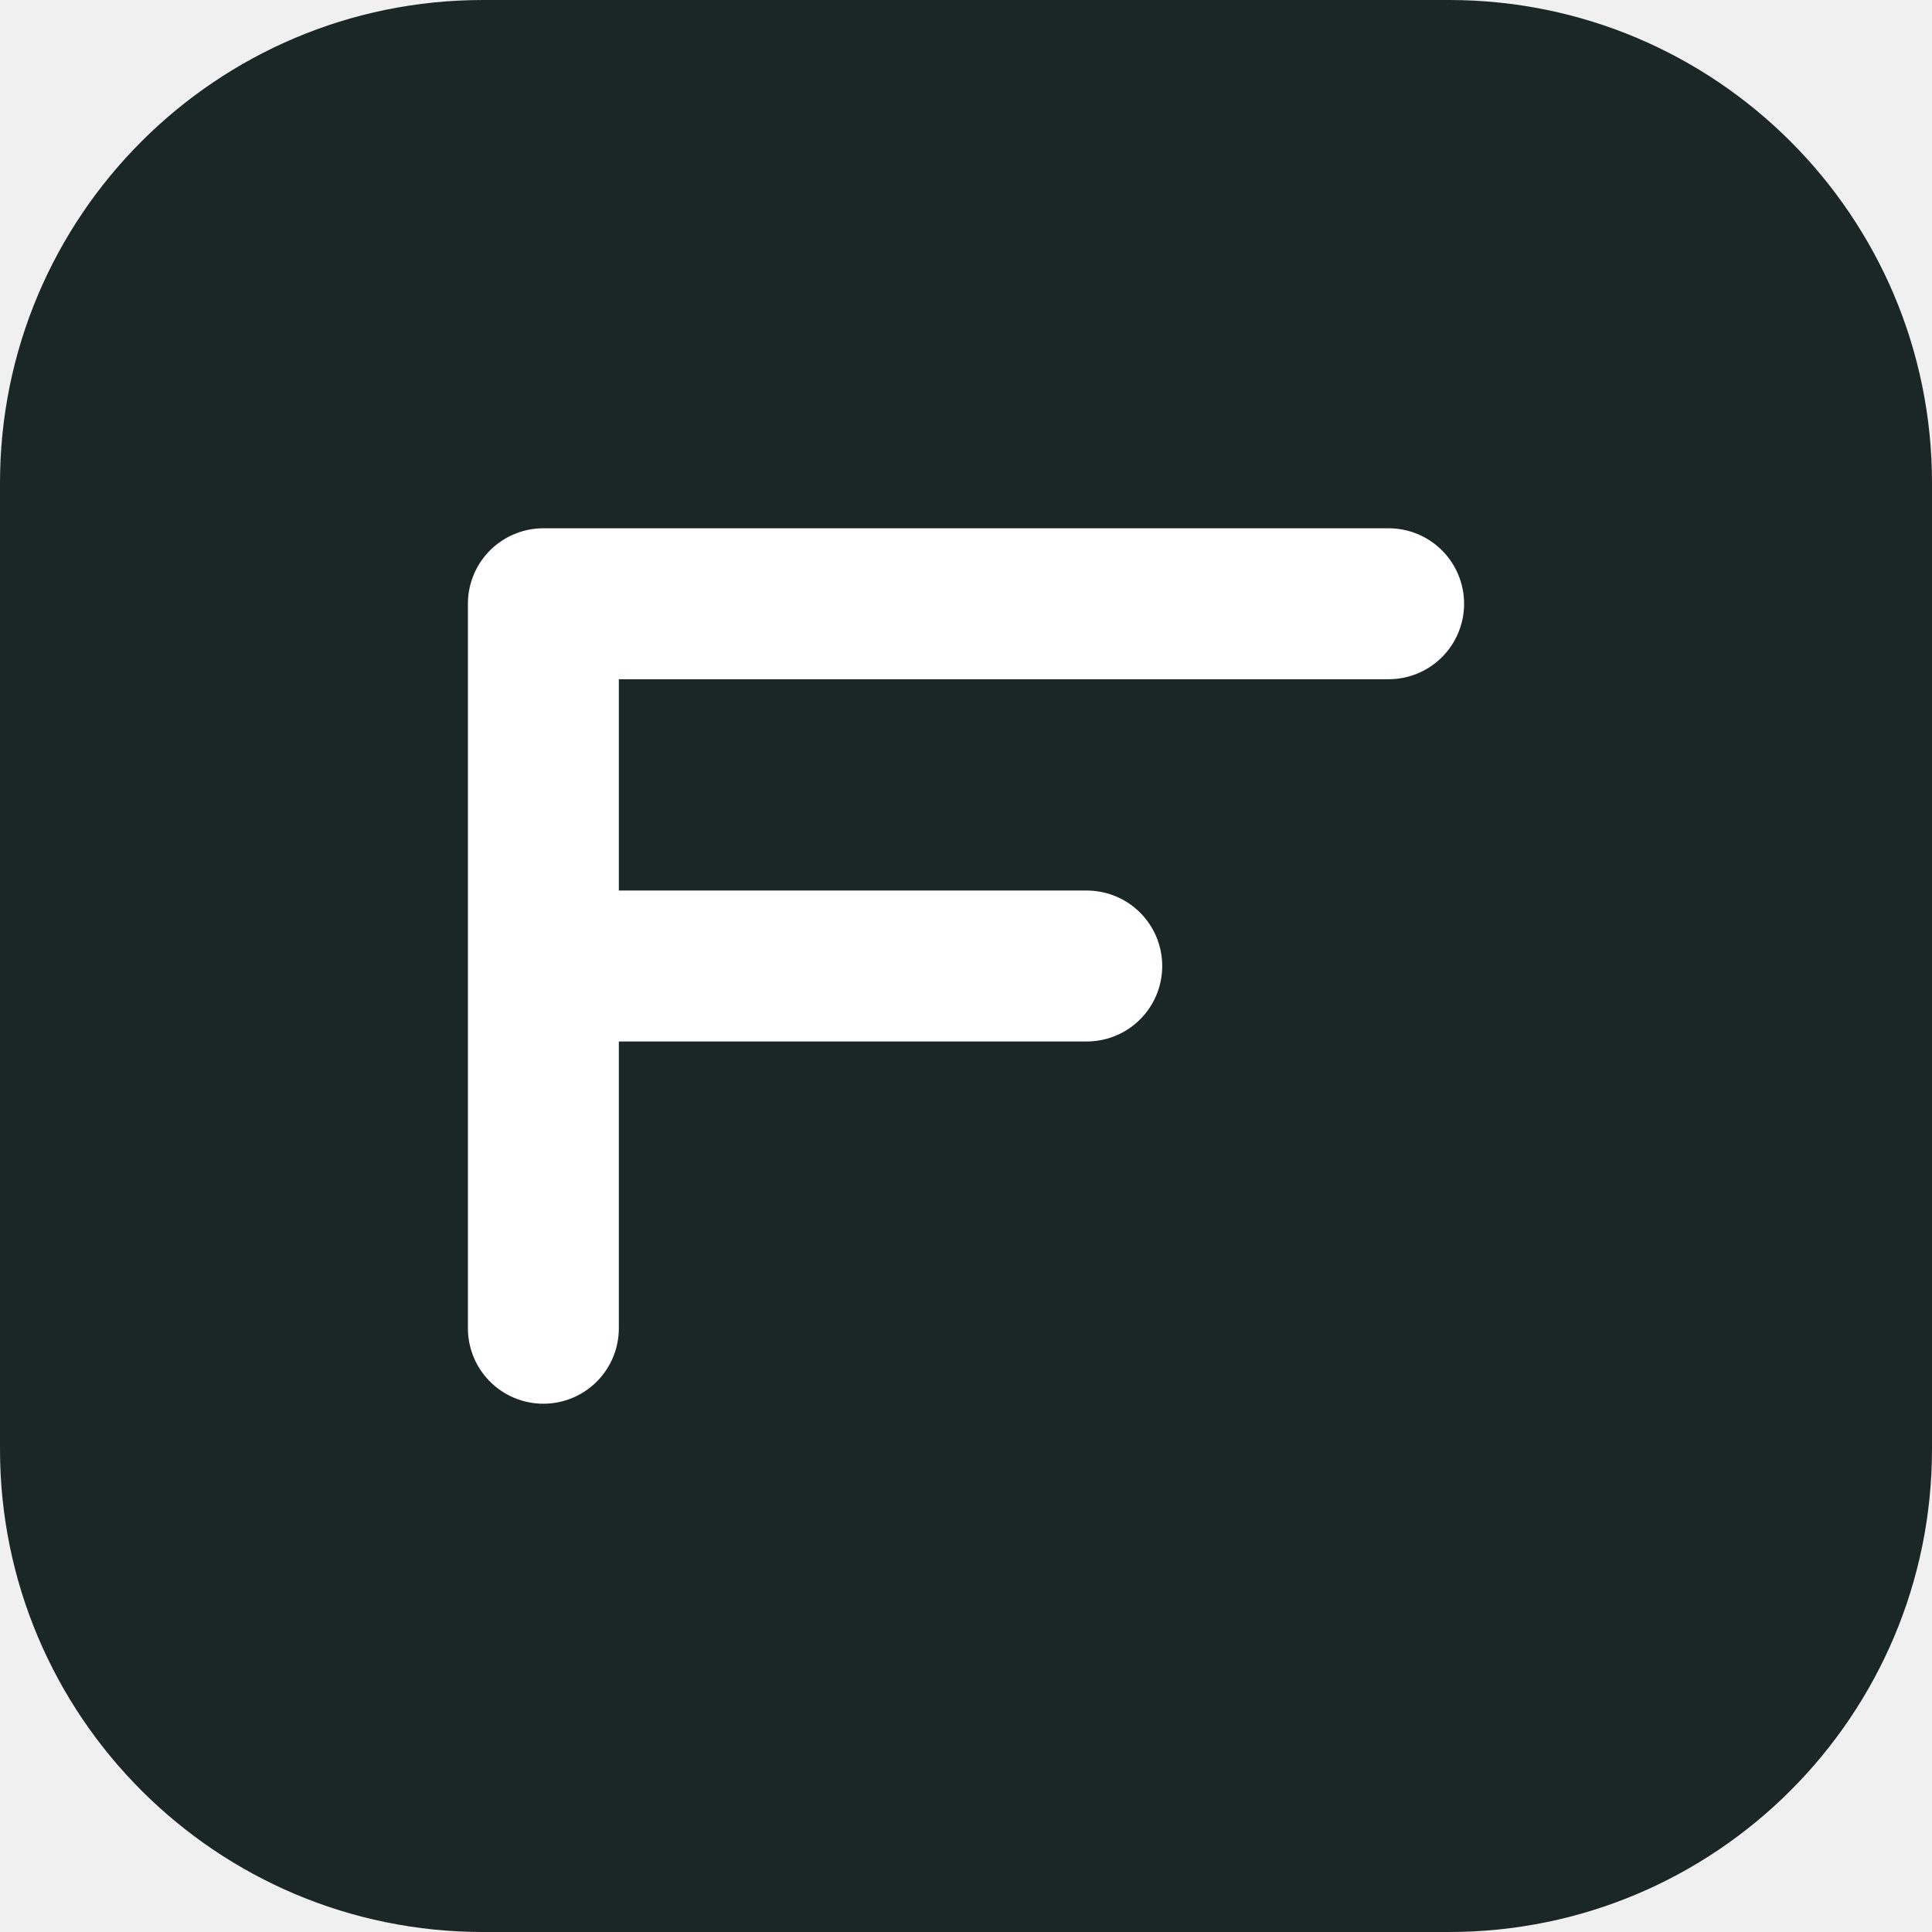
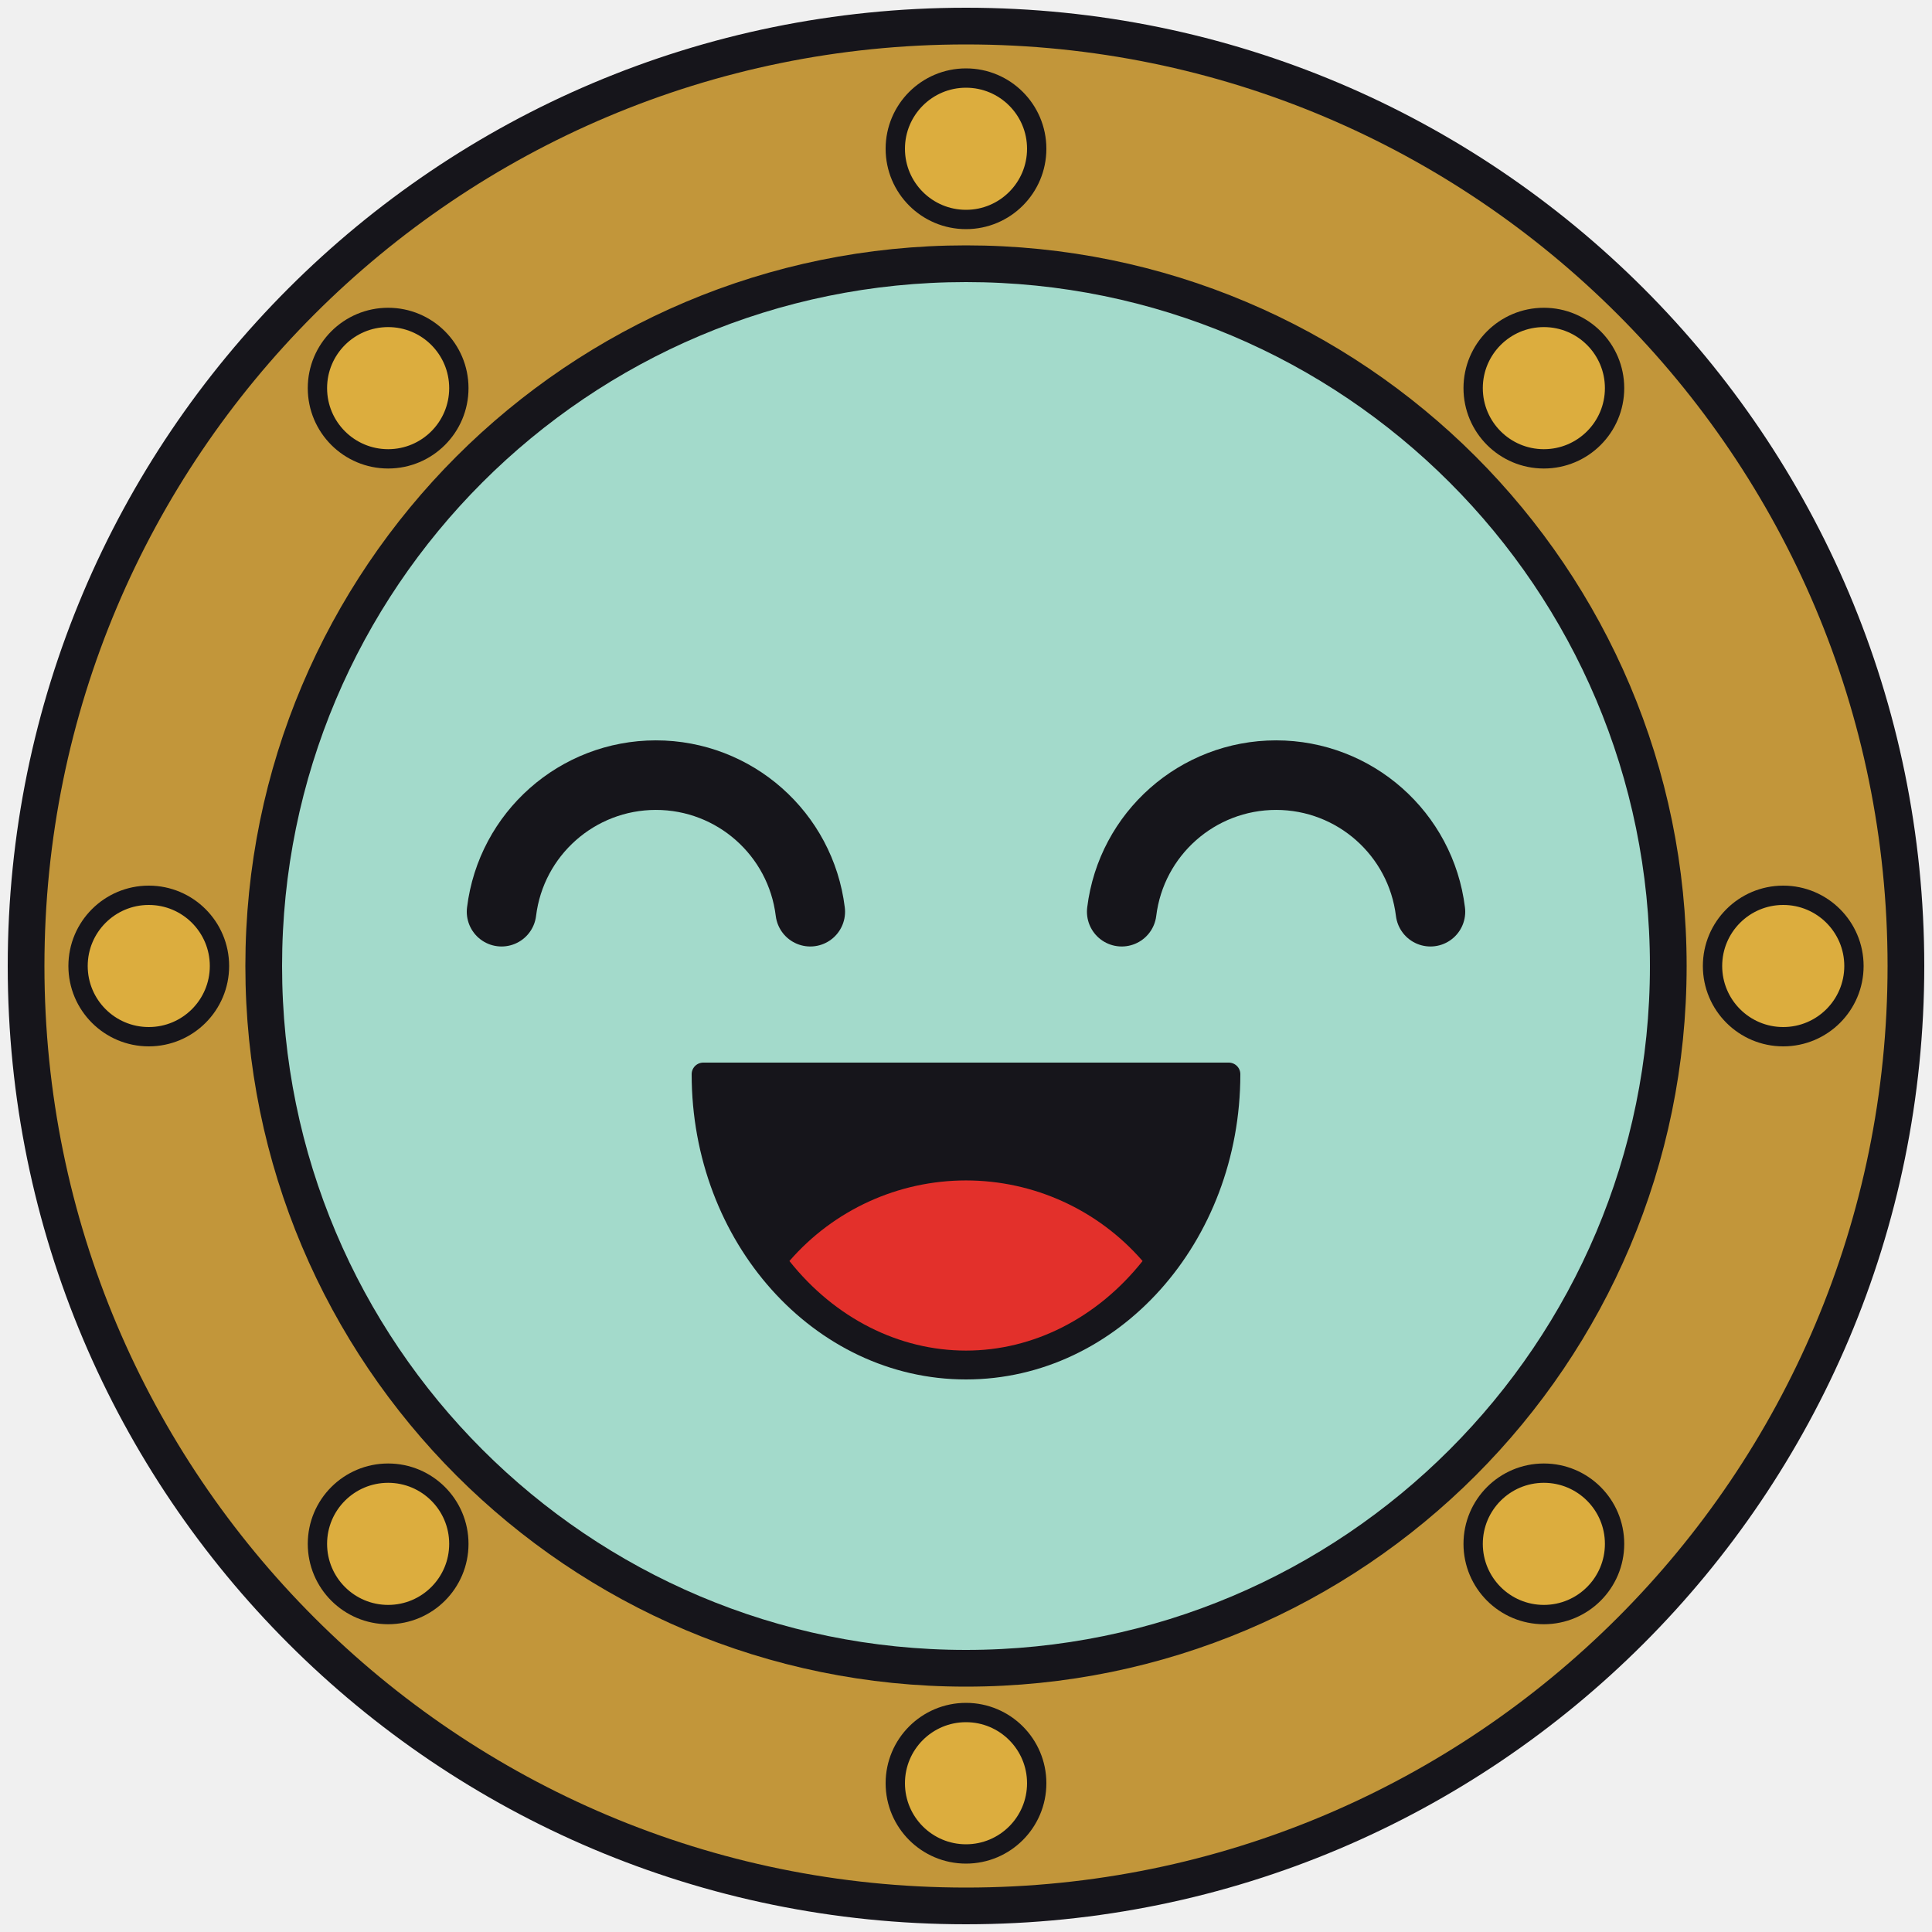
- <svg xmlns="http://www.w3.org/2000/svg" viewBox="0 0 32 32" width="32" height="32">
-   <rect width="32" height="32" rx="8" fill="#1b2724" />
-   <path d="M9 22V10h14M9 16h9" fill="none" stroke="#fff" stroke-width="2.5" stroke-linecap="round" stroke-linejoin="round" />
+ <svg xmlns="http://www.w3.org/2000/svg" viewBox="-500 -500 1000 1000" width="64" height="64">
+   <circle r="486.5" fill="#C2963A" stroke="#16151B" stroke-width="19" />
+   <circle cx="0" cy="-423" r="36.6" fill="#DCAD3E" stroke="#16151B" stroke-width="10" />
+   <circle cx="299.1" cy="-299.1" r="36.6" fill="#DCAD3E" stroke="#16151B" stroke-width="10" />
+   <circle cx="423" cy="0" r="36.6" fill="#DCAD3E" stroke="#16151B" stroke-width="10" />
+   <circle cx="299.1" cy="299.1" r="36.6" fill="#DCAD3E" stroke="#16151B" stroke-width="10" />
+   <circle cx="0" cy="423" r="36.6" fill="#DCAD3E" stroke="#16151B" stroke-width="10" />
+   <circle cx="-299.1" cy="299.1" r="36.6" fill="#DCAD3E" stroke="#16151B" stroke-width="10" />
+   <circle cx="-423" cy="0" r="36.6" fill="#DCAD3E" stroke="#16151B" stroke-width="10" />
+   <circle cx="-299.1" cy="-299.1" r="36.6" fill="#DCAD3E" stroke="#16151B" stroke-width="10" />
+   <circle r="363.5" fill="#A3DACB" stroke="#16151B" stroke-width="19" />
+   <path d="M-240.4 -28.1A80.5 80.5 0 0 1 -80.6 -28.1" fill="none" stroke="#16151B" stroke-width="36" stroke-linecap="round" />
+   <path d="M80.6 -28.1A80.5 80.5 0 0 1 240.4 -28.1" fill="none" stroke="#16151B" stroke-width="36" stroke-linecap="round" />
+   <path d="M-136 56H136A136 152 0 0 1 -136 56Z" fill="#16151B" stroke="#16151B" stroke-width="12" stroke-linejoin="round" />
+   <path d="M-91.4 152.7A121 121 0 0 1 91.4 152.7A124 143 0 0 1 -91.4 152.7Z" fill="#E3302B" />
</svg>
